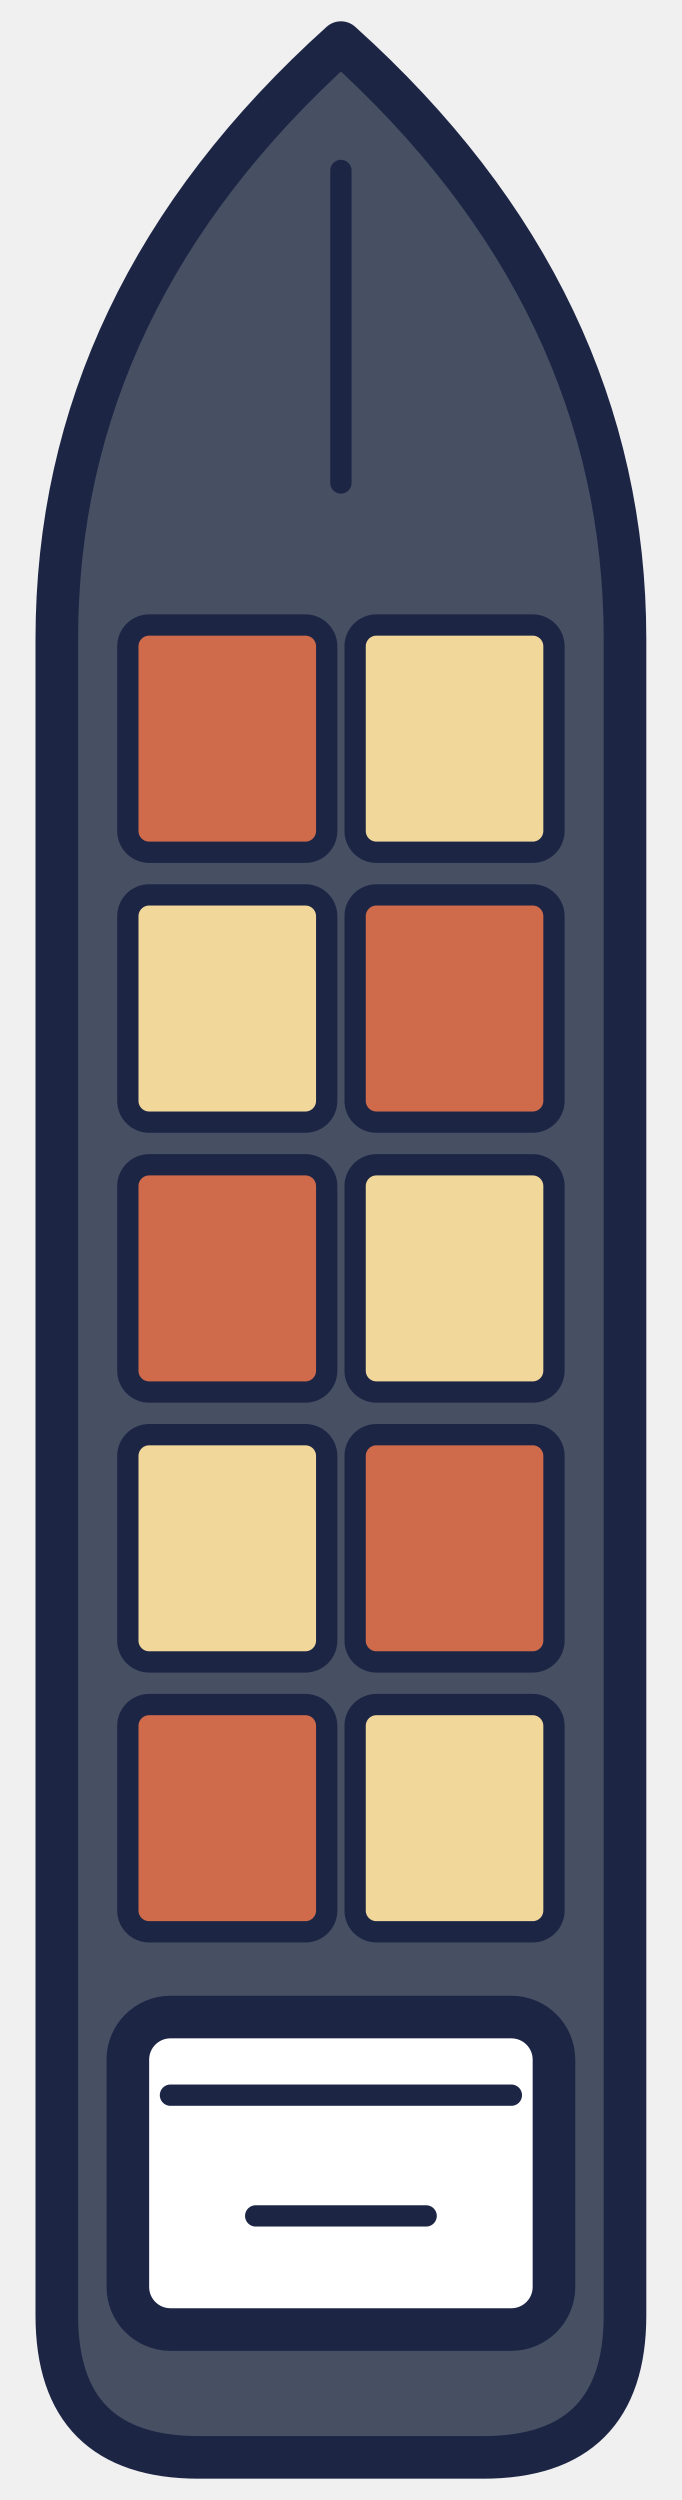
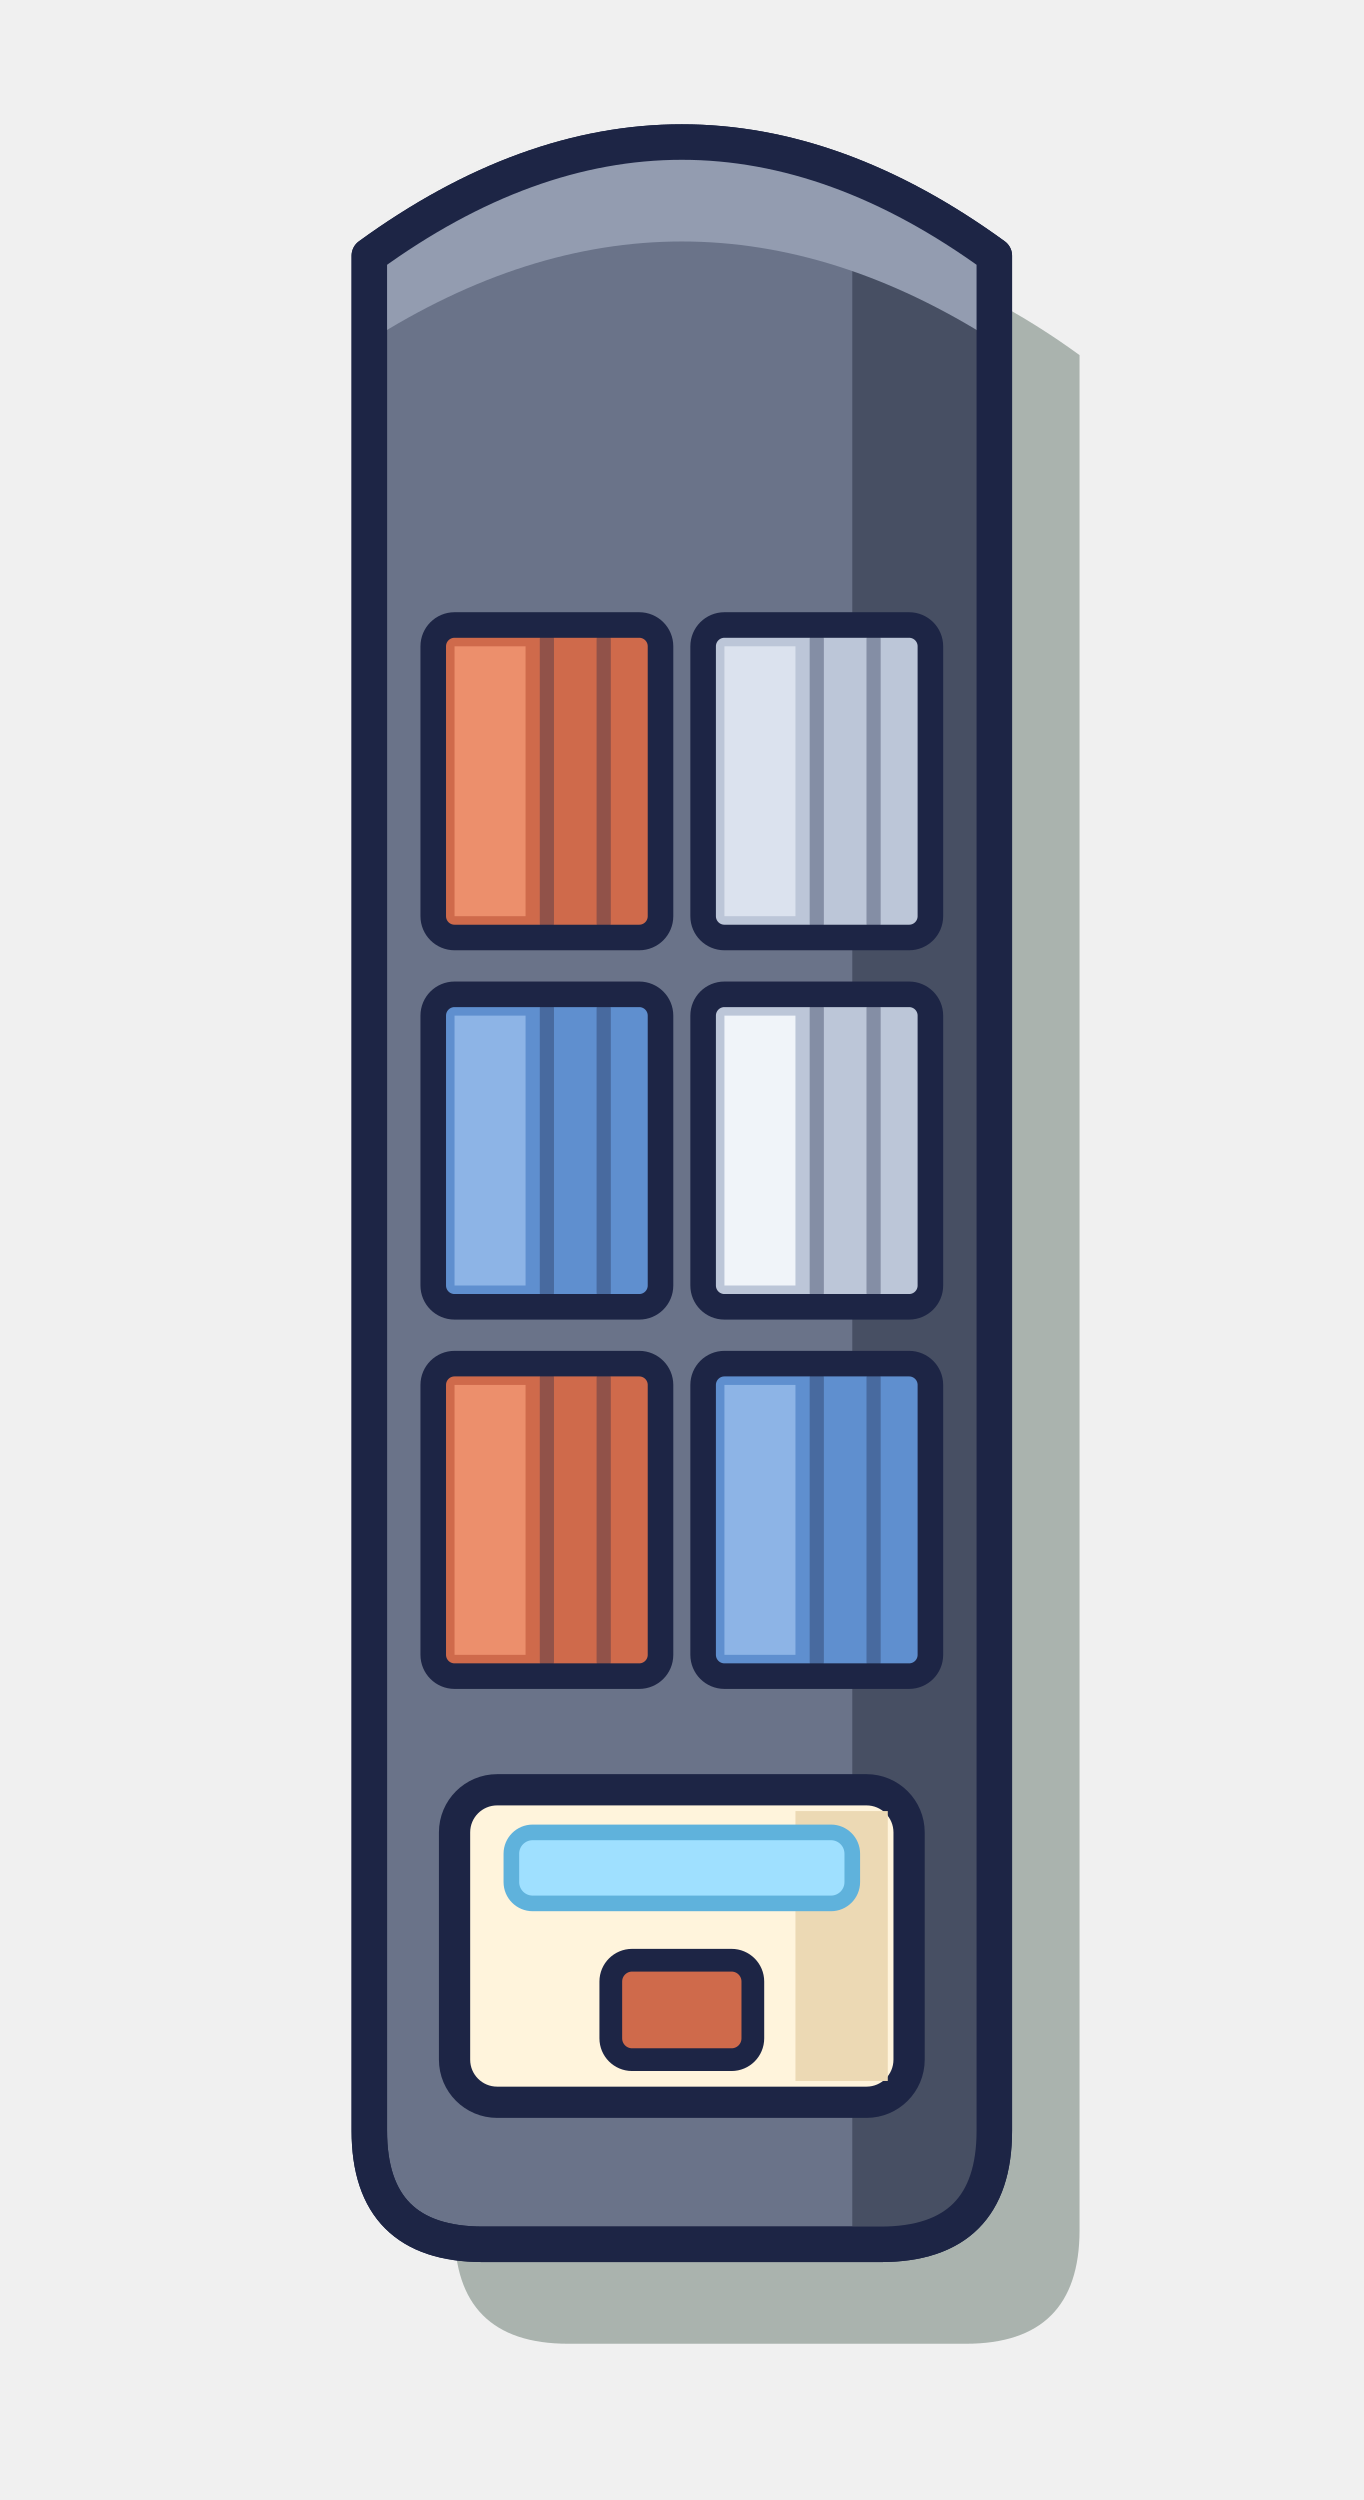
- <svg xmlns="http://www.w3.org/2000/svg" viewBox="0 0 48 176" width="48" height="176">
-   <path fill="#474f63" stroke="#1d2545" stroke-width="3" stroke-linejoin="round" stroke-linecap="round" d="M24 3q20 18 20 42v118q0 10-10 10H14q-10 0-10-10V45Q4 21 24 3z" />
-   <path fill="none" stroke="#1d2545" stroke-width="1.5" stroke-linejoin="round" stroke-linecap="round" d="M24 12v22" />
-   <rect fill="#cf6a4b" stroke="#1d2545" stroke-width="1.5" stroke-linejoin="round" stroke-linecap="round" x="9" y="44" width="14" height="16" rx="1.5" />
-   <rect fill="#f2d79b" stroke="#1d2545" stroke-width="1.5" stroke-linejoin="round" stroke-linecap="round" x="25" y="44" width="14" height="16" rx="1.5" />
-   <rect fill="#f2d79b" stroke="#1d2545" stroke-width="1.5" stroke-linejoin="round" stroke-linecap="round" x="9" y="63" width="14" height="16" rx="1.5" />
-   <rect fill="#cf6a4b" stroke="#1d2545" stroke-width="1.5" stroke-linejoin="round" stroke-linecap="round" x="25" y="63" width="14" height="16" rx="1.5" />
-   <rect fill="#cf6a4b" stroke="#1d2545" stroke-width="1.5" stroke-linejoin="round" stroke-linecap="round" x="9" y="82" width="14" height="16" rx="1.5" />
-   <rect fill="#f2d79b" stroke="#1d2545" stroke-width="1.5" stroke-linejoin="round" stroke-linecap="round" x="25" y="82" width="14" height="16" rx="1.5" />
-   <rect fill="#f2d79b" stroke="#1d2545" stroke-width="1.5" stroke-linejoin="round" stroke-linecap="round" x="9" y="101" width="14" height="16" rx="1.5" />
-   <rect fill="#cf6a4b" stroke="#1d2545" stroke-width="1.5" stroke-linejoin="round" stroke-linecap="round" x="25" y="101" width="14" height="16" rx="1.5" />
-   <rect fill="#cf6a4b" stroke="#1d2545" stroke-width="1.5" stroke-linejoin="round" stroke-linecap="round" x="9" y="120" width="14" height="16" rx="1.5" />
-   <rect fill="#f2d79b" stroke="#1d2545" stroke-width="1.5" stroke-linejoin="round" stroke-linecap="round" x="25" y="120" width="14" height="16" rx="1.5" />
-   <rect fill="#ffffff" stroke="#1d2545" stroke-width="3" stroke-linejoin="round" stroke-linecap="round" x="9" y="142" width="30" height="22" rx="3" />
-   <path fill="none" stroke="#1d2545" stroke-width="1.5" stroke-linejoin="round" stroke-linecap="round" d="M12 147.500h24M18 156h12" />
+ <svg xmlns="http://www.w3.org/2000/svg" viewBox="-48 -88 96 176" stroke-linejoin="round" stroke-linecap="round" width="96" height="176">
+   <g fill="#12301f" opacity="0.32" transform="translate(6,7)">
+     <path d="M-22 -70q22 -16 44 0V62q0 8 -8 8H-14q-8 0 -8 -8Z" />
+   </g>
+   <clipPath id="fa-cp-vessel">
+     <path d="M-22 -70q22 -16 44 0V62q0 8 -8 8H-14q-8 0 -8 -8Z" />
+   </clipPath>
+   <path fill="#6a7389" stroke="#1d2545" stroke-width="2.5" d="M-22 -70q22 -16 44 0V62q0 8 -8 8H-14q-8 0 -8 -8Z" />
+   <g clip-path="url(#fa-cp-vessel)">
+     <rect fill="#474f63" x="12" y="-80" width="12" height="152" />
+     <path fill="#939cb0" d="M-22 -70q22 -16 44 0v6q-22 -14 -44 0z" />
+   </g>
+   <path fill="none" stroke="#1d2545" stroke-width="2.5" d="M-22 -70q22 -16 44 0V62q0 8 -8 8H-14q-8 0 -8 -8Z" />
+   <rect fill="#cf6a4b" stroke="#1d2545" stroke-width="1.8" x="-17.5" y="-44" width="16" height="22" rx="1.500" />
+   <rect fill="#ec8f6c" x="-16" y="-42.5" width="5" height="19" />
+   <path fill="none" stroke="#1d2545" stroke-width="1" opacity="0.35" d="M-9.5 -43v20M-5.5 -43v20" />
+   <rect fill="#bcc6d8" stroke="#1d2545" stroke-width="1.8" x="1.5" y="-44" width="16" height="22" rx="1.500" />
+   <rect fill="#dbe2ee" x="3" y="-42.5" width="5" height="19" />
+   <path fill="none" stroke="#1d2545" stroke-width="1" opacity="0.35" d="M9.5 -43v20M13.5 -43v20" />
+   <rect fill="#5f8fcf" stroke="#1d2545" stroke-width="1.8" x="-17.5" y="-18" width="16" height="22" rx="1.500" />
+   <rect fill="#8db4e6" x="-16" y="-16.5" width="5" height="19" />
+   <path fill="none" stroke="#1d2545" stroke-width="1" opacity="0.35" d="M-9.5 -17v20M-5.5 -17v20" />
+   <rect fill="#bcc6d8" stroke="#1d2545" stroke-width="1.8" x="1.5" y="-18" width="16" height="22" rx="1.500" />
+   <rect fill="#f0f4f9" x="3" y="-16.5" width="5" height="19" />
+   <path fill="none" stroke="#1d2545" stroke-width="1" opacity="0.35" d="M9.5 -17v20M13.5 -17v20" />
+   <rect fill="#cf6a4b" stroke="#1d2545" stroke-width="1.8" x="-17.5" y="8" width="16" height="22" rx="1.500" />
+   <rect fill="#ec8f6c" x="-16" y="9.5" width="5" height="19" />
+   <path fill="none" stroke="#1d2545" stroke-width="1" opacity="0.35" d="M-9.5 9v20M-5.5 9v20" />
+   <rect fill="#5f8fcf" stroke="#1d2545" stroke-width="1.8" x="1.5" y="8" width="16" height="22" rx="1.500" />
+   <rect fill="#8db4e6" x="3" y="9.5" width="5" height="19" />
+   <path fill="none" stroke="#1d2545" stroke-width="1" opacity="0.35" d="M9.5 9v20M13.5 9v20" />
+   <rect fill="#fff4dc" stroke="#1d2545" stroke-width="2.2" x="-16" y="38" width="32" height="22" rx="3" />
+   <rect fill="#ecd9b4" x="8" y="39.500" width="6.500" height="19" />
+   <rect fill="#9fe0ff" stroke="#5fb2dc" stroke-width="1.1" x="-12" y="41" width="24" height="5" rx="1.500" />
+   <rect fill="#cf6a4b" stroke="#1d2545" stroke-width="1.6" x="-5" y="50" width="10" height="7" rx="1.500" />
</svg>
